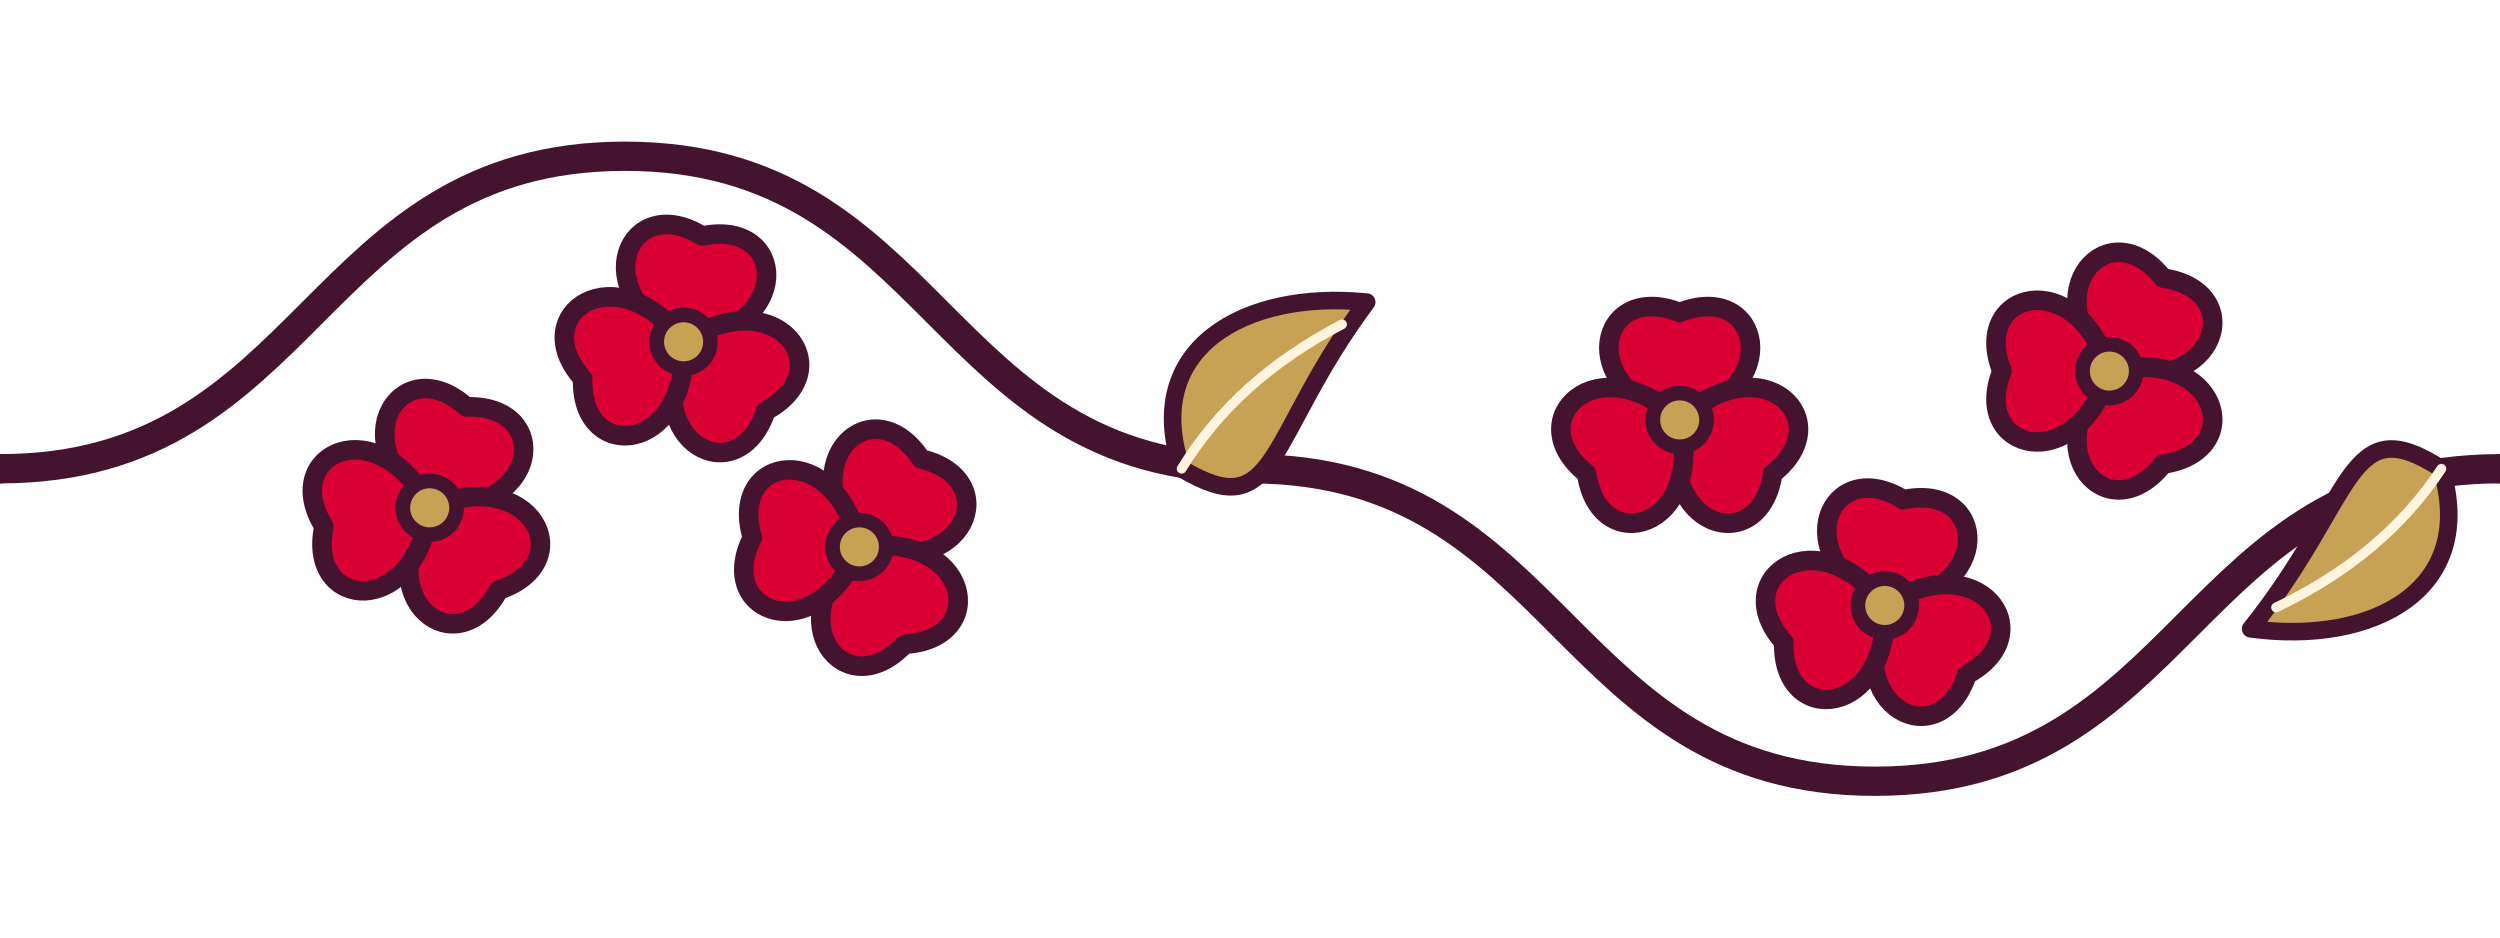
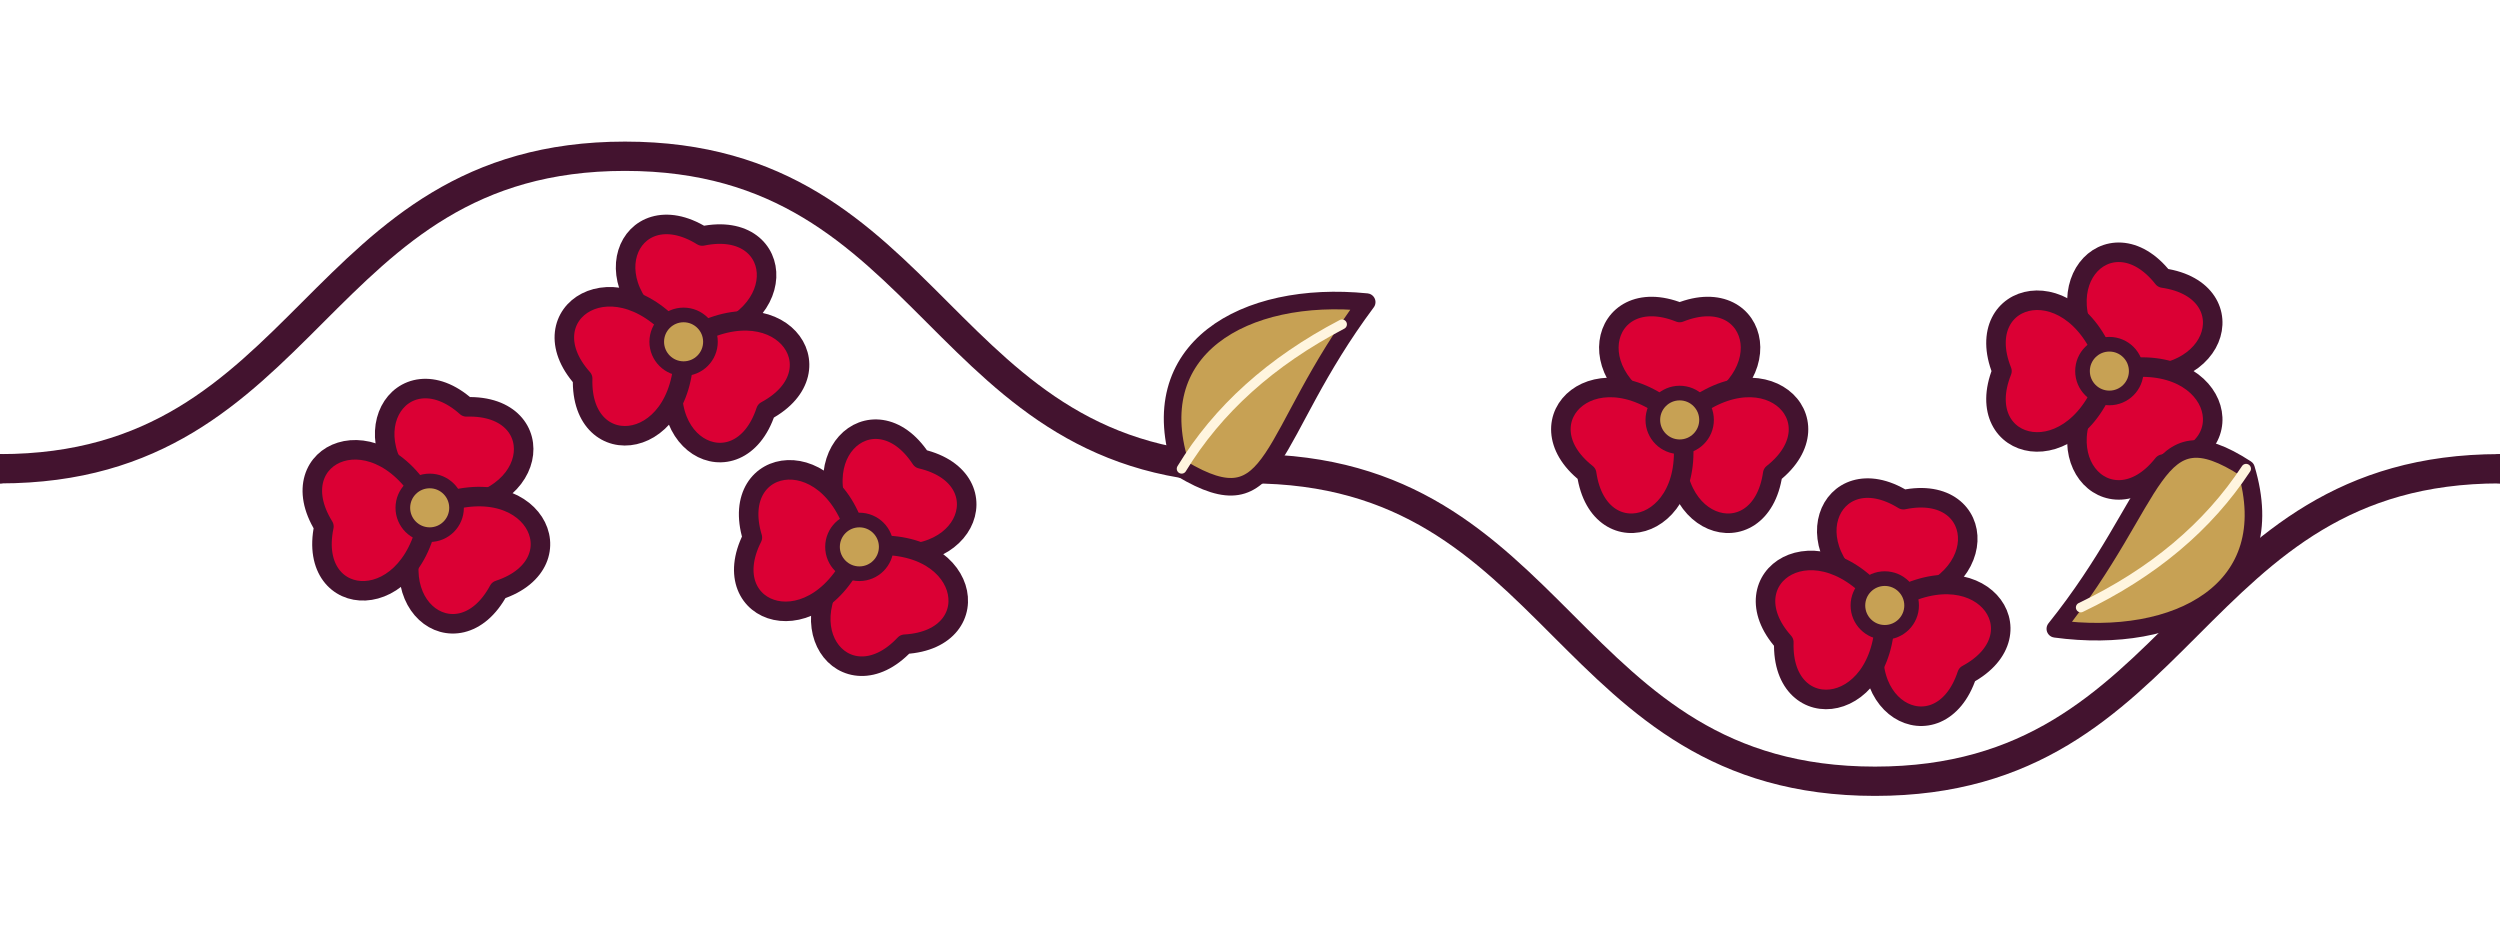
<svg xmlns="http://www.w3.org/2000/svg" width="256" height="96" viewBox="0 0 256 96">
  <svg width="256" height="96" viewBox="0 0 256 96" overflow="hidden">
    <g transform="translate(-256 0)">
      <path d="M0 48 C32 48 32 16 64 16 C96 16 96 48 128 48 C160 48 160 80 192 80 C224 80 224 48 256 48" fill="none" stroke="#43132f" stroke-width="3" stroke-linejoin="round" stroke-linecap="round" />
      <g transform="translate(44 52)">
        <g transform="rotate(20.0)">
          <path d="M0 0 C-11 -3.3 -8.25 -14.3 0 -11 C8.25 -14.3 11 -3.3 0 0Z" fill="#db0034" stroke="#43132f" stroke-width="2" stroke-linejoin="round" stroke-linecap="round" />
        </g>
        <g transform="rotate(140.0)">
          <path d="M0 0 C-11 -3.3 -8.25 -14.3 0 -11 C8.25 -14.3 11 -3.3 0 0Z" fill="#db0034" stroke="#43132f" stroke-width="2" stroke-linejoin="round" stroke-linecap="round" />
        </g>
        <g transform="rotate(260.0)">
          <path d="M0 0 C-11 -3.3 -8.25 -14.3 0 -11 C8.25 -14.3 11 -3.3 0 0Z" fill="#db0034" stroke="#43132f" stroke-width="2" stroke-linejoin="round" stroke-linecap="round" />
        </g>
        <circle cx="0" cy="0" r="2.75" fill="#c7a154" stroke="#43132f" stroke-width="1.5" />
      </g>
      <g transform="translate(70 35)">
        <g transform="rotate(10.0)">
          <path d="M0 0 C-11 -3.3 -8.25 -14.3 0 -11 C8.25 -14.3 11 -3.3 0 0Z" fill="#db0034" stroke="#43132f" stroke-width="2" stroke-linejoin="round" stroke-linecap="round" />
        </g>
        <g transform="rotate(130.0)">
          <path d="M0 0 C-11 -3.3 -8.25 -14.3 0 -11 C8.25 -14.3 11 -3.3 0 0Z" fill="#db0034" stroke="#43132f" stroke-width="2" stroke-linejoin="round" stroke-linecap="round" />
        </g>
        <g transform="rotate(250.0)">
          <path d="M0 0 C-11 -3.3 -8.25 -14.3 0 -11 C8.25 -14.3 11 -3.3 0 0Z" fill="#db0034" stroke="#43132f" stroke-width="2" stroke-linejoin="round" stroke-linecap="round" />
        </g>
        <circle cx="0" cy="0" r="2.75" fill="#c7a154" stroke="#43132f" stroke-width="1.5" />
      </g>
      <g transform="translate(88 56)">
        <g transform="rotate(35.0)">
          <path d="M0 0 C-11 -3.3 -8.25 -14.3 0 -11 C8.25 -14.3 11 -3.3 0 0Z" fill="#db0034" stroke="#43132f" stroke-width="2" stroke-linejoin="round" stroke-linecap="round" />
        </g>
        <g transform="rotate(155.0)">
          <path d="M0 0 C-11 -3.3 -8.25 -14.3 0 -11 C8.25 -14.3 11 -3.3 0 0Z" fill="#db0034" stroke="#43132f" stroke-width="2" stroke-linejoin="round" stroke-linecap="round" />
        </g>
        <g transform="rotate(275.0)">
          <path d="M0 0 C-11 -3.3 -8.25 -14.3 0 -11 C8.25 -14.3 11 -3.3 0 0Z" fill="#db0034" stroke="#43132f" stroke-width="2" stroke-linejoin="round" stroke-linecap="round" />
        </g>
        <circle cx="0" cy="0" r="2.75" fill="#c7a154" stroke="#43132f" stroke-width="1.5" />
      </g>
      <g transform="translate(172 43)">
        <g transform="rotate(0.0)">
          <path d="M0 0 C-11 -3.3 -8.25 -14.3 0 -11 C8.25 -14.3 11 -3.3 0 0Z" fill="#db0034" stroke="#43132f" stroke-width="2" stroke-linejoin="round" stroke-linecap="round" />
        </g>
        <g transform="rotate(120.0)">
          <path d="M0 0 C-11 -3.3 -8.25 -14.3 0 -11 C8.25 -14.3 11 -3.3 0 0Z" fill="#db0034" stroke="#43132f" stroke-width="2" stroke-linejoin="round" stroke-linecap="round" />
        </g>
        <g transform="rotate(240.0)">
          <path d="M0 0 C-11 -3.3 -8.25 -14.3 0 -11 C8.25 -14.3 11 -3.3 0 0Z" fill="#db0034" stroke="#43132f" stroke-width="2" stroke-linejoin="round" stroke-linecap="round" />
        </g>
        <circle cx="0" cy="0" r="2.75" fill="#c7a154" stroke="#43132f" stroke-width="1.5" />
      </g>
      <g transform="translate(193 62)">
        <g transform="rotate(10.0)">
          <path d="M0 0 C-11 -3.3 -8.25 -14.3 0 -11 C8.25 -14.3 11 -3.3 0 0Z" fill="#db0034" stroke="#43132f" stroke-width="2" stroke-linejoin="round" stroke-linecap="round" />
        </g>
        <g transform="rotate(130.0)">
          <path d="M0 0 C-11 -3.3 -8.25 -14.3 0 -11 C8.25 -14.3 11 -3.3 0 0Z" fill="#db0034" stroke="#43132f" stroke-width="2" stroke-linejoin="round" stroke-linecap="round" />
        </g>
        <g transform="rotate(250.0)">
          <path d="M0 0 C-11 -3.3 -8.25 -14.3 0 -11 C8.25 -14.3 11 -3.3 0 0Z" fill="#db0034" stroke="#43132f" stroke-width="2" stroke-linejoin="round" stroke-linecap="round" />
        </g>
        <circle cx="0" cy="0" r="2.75" fill="#c7a154" stroke="#43132f" stroke-width="1.5" />
      </g>
      <g transform="translate(216 38)">
        <g transform="rotate(30.0)">
          <path d="M0 0 C-11 -3.3 -8.25 -14.3 0 -11 C8.25 -14.3 11 -3.3 0 0Z" fill="#db0034" stroke="#43132f" stroke-width="2" stroke-linejoin="round" stroke-linecap="round" />
        </g>
        <g transform="rotate(150.0)">
          <path d="M0 0 C-11 -3.3 -8.25 -14.3 0 -11 C8.25 -14.3 11 -3.3 0 0Z" fill="#db0034" stroke="#43132f" stroke-width="2" stroke-linejoin="round" stroke-linecap="round" />
        </g>
        <g transform="rotate(270.0)">
          <path d="M0 0 C-11 -3.3 -8.25 -14.3 0 -11 C8.25 -14.3 11 -3.3 0 0Z" fill="#db0034" stroke="#43132f" stroke-width="2" stroke-linejoin="round" stroke-linecap="round" />
        </g>
        <circle cx="0" cy="0" r="2.75" fill="#c7a154" stroke="#43132f" stroke-width="1.5" />
      </g>
      <g transform="translate(121 48) rotate(48)">
        <path d="M0 0 C-11.9 -5.1 -9.35 -17 0 -25.5 C3.4 -8.5 11.05 -3.4 0 0Z" fill="#c7a154" stroke="#43132f" stroke-width="1.8" stroke-linejoin="round" stroke-linecap="round" />
        <path d="M0 0 Q-3.06 -10.2 0 -22.1" fill="none" stroke="#fff5df" stroke-width="1" stroke-linejoin="round" stroke-linecap="round" />
      </g>
-       <g transform="translate(250 48) rotate(230)">
+       <g transform="translate(230 48) rotate(230)">
        <path d="M0 0 C-11.9 -5.1 -9.35 -17 0 -25.5 C3.4 -8.5 11.05 -3.4 0 0Z" fill="#c7a154" stroke="#43132f" stroke-width="1.8" stroke-linejoin="round" stroke-linecap="round" />
        <path d="M0 0 Q-3.06 -10.2 0 -22.1" fill="none" stroke="#fff5df" stroke-width="1" stroke-linejoin="round" stroke-linecap="round" />
      </g>
    </g>
    <g transform="translate(0 0)">
      <path d="M0 48 C32 48 32 16 64 16 C96 16 96 48 128 48 C160 48 160 80 192 80 C224 80 224 48 256 48" fill="none" stroke="#43132f" stroke-width="3" stroke-linejoin="round" stroke-linecap="round" />
      <g transform="translate(44 52)">
        <g transform="rotate(20.0)">
          <path d="M0 0 C-11 -3.3 -8.25 -14.3 0 -11 C8.25 -14.3 11 -3.3 0 0Z" fill="#db0034" stroke="#43132f" stroke-width="2" stroke-linejoin="round" stroke-linecap="round" />
        </g>
        <g transform="rotate(140.0)">
          <path d="M0 0 C-11 -3.3 -8.25 -14.3 0 -11 C8.25 -14.3 11 -3.3 0 0Z" fill="#db0034" stroke="#43132f" stroke-width="2" stroke-linejoin="round" stroke-linecap="round" />
        </g>
        <g transform="rotate(260.0)">
          <path d="M0 0 C-11 -3.3 -8.25 -14.3 0 -11 C8.25 -14.3 11 -3.3 0 0Z" fill="#db0034" stroke="#43132f" stroke-width="2" stroke-linejoin="round" stroke-linecap="round" />
        </g>
        <circle cx="0" cy="0" r="2.75" fill="#c7a154" stroke="#43132f" stroke-width="1.5" />
      </g>
      <g transform="translate(70 35)">
        <g transform="rotate(10.0)">
          <path d="M0 0 C-11 -3.3 -8.25 -14.3 0 -11 C8.25 -14.3 11 -3.3 0 0Z" fill="#db0034" stroke="#43132f" stroke-width="2" stroke-linejoin="round" stroke-linecap="round" />
        </g>
        <g transform="rotate(130.0)">
          <path d="M0 0 C-11 -3.3 -8.25 -14.3 0 -11 C8.25 -14.3 11 -3.3 0 0Z" fill="#db0034" stroke="#43132f" stroke-width="2" stroke-linejoin="round" stroke-linecap="round" />
        </g>
        <g transform="rotate(250.0)">
          <path d="M0 0 C-11 -3.3 -8.25 -14.3 0 -11 C8.25 -14.3 11 -3.3 0 0Z" fill="#db0034" stroke="#43132f" stroke-width="2" stroke-linejoin="round" stroke-linecap="round" />
        </g>
        <circle cx="0" cy="0" r="2.75" fill="#c7a154" stroke="#43132f" stroke-width="1.5" />
      </g>
      <g transform="translate(88 56)">
        <g transform="rotate(35.0)">
          <path d="M0 0 C-11 -3.3 -8.25 -14.3 0 -11 C8.25 -14.3 11 -3.3 0 0Z" fill="#db0034" stroke="#43132f" stroke-width="2" stroke-linejoin="round" stroke-linecap="round" />
        </g>
        <g transform="rotate(155.0)">
          <path d="M0 0 C-11 -3.3 -8.25 -14.3 0 -11 C8.25 -14.3 11 -3.3 0 0Z" fill="#db0034" stroke="#43132f" stroke-width="2" stroke-linejoin="round" stroke-linecap="round" />
        </g>
        <g transform="rotate(275.0)">
          <path d="M0 0 C-11 -3.3 -8.25 -14.3 0 -11 C8.25 -14.3 11 -3.3 0 0Z" fill="#db0034" stroke="#43132f" stroke-width="2" stroke-linejoin="round" stroke-linecap="round" />
        </g>
        <circle cx="0" cy="0" r="2.75" fill="#c7a154" stroke="#43132f" stroke-width="1.5" />
      </g>
      <g transform="translate(172 43)">
        <g transform="rotate(0.0)">
          <path d="M0 0 C-11 -3.3 -8.25 -14.3 0 -11 C8.25 -14.3 11 -3.3 0 0Z" fill="#db0034" stroke="#43132f" stroke-width="2" stroke-linejoin="round" stroke-linecap="round" />
        </g>
        <g transform="rotate(120.0)">
          <path d="M0 0 C-11 -3.3 -8.25 -14.3 0 -11 C8.25 -14.3 11 -3.3 0 0Z" fill="#db0034" stroke="#43132f" stroke-width="2" stroke-linejoin="round" stroke-linecap="round" />
        </g>
        <g transform="rotate(240.0)">
          <path d="M0 0 C-11 -3.3 -8.25 -14.3 0 -11 C8.25 -14.3 11 -3.3 0 0Z" fill="#db0034" stroke="#43132f" stroke-width="2" stroke-linejoin="round" stroke-linecap="round" />
        </g>
        <circle cx="0" cy="0" r="2.75" fill="#c7a154" stroke="#43132f" stroke-width="1.5" />
      </g>
      <g transform="translate(193 62)">
        <g transform="rotate(10.0)">
          <path d="M0 0 C-11 -3.3 -8.25 -14.3 0 -11 C8.25 -14.3 11 -3.3 0 0Z" fill="#db0034" stroke="#43132f" stroke-width="2" stroke-linejoin="round" stroke-linecap="round" />
        </g>
        <g transform="rotate(130.0)">
          <path d="M0 0 C-11 -3.3 -8.25 -14.3 0 -11 C8.25 -14.3 11 -3.3 0 0Z" fill="#db0034" stroke="#43132f" stroke-width="2" stroke-linejoin="round" stroke-linecap="round" />
        </g>
        <g transform="rotate(250.0)">
          <path d="M0 0 C-11 -3.3 -8.25 -14.3 0 -11 C8.25 -14.3 11 -3.3 0 0Z" fill="#db0034" stroke="#43132f" stroke-width="2" stroke-linejoin="round" stroke-linecap="round" />
        </g>
        <circle cx="0" cy="0" r="2.75" fill="#c7a154" stroke="#43132f" stroke-width="1.5" />
      </g>
      <g transform="translate(216 38)">
        <g transform="rotate(30.0)">
          <path d="M0 0 C-11 -3.3 -8.25 -14.3 0 -11 C8.25 -14.3 11 -3.3 0 0Z" fill="#db0034" stroke="#43132f" stroke-width="2" stroke-linejoin="round" stroke-linecap="round" />
        </g>
        <g transform="rotate(150.0)">
          <path d="M0 0 C-11 -3.3 -8.25 -14.3 0 -11 C8.25 -14.3 11 -3.3 0 0Z" fill="#db0034" stroke="#43132f" stroke-width="2" stroke-linejoin="round" stroke-linecap="round" />
        </g>
        <g transform="rotate(270.0)">
          <path d="M0 0 C-11 -3.3 -8.25 -14.3 0 -11 C8.25 -14.3 11 -3.3 0 0Z" fill="#db0034" stroke="#43132f" stroke-width="2" stroke-linejoin="round" stroke-linecap="round" />
        </g>
        <circle cx="0" cy="0" r="2.75" fill="#c7a154" stroke="#43132f" stroke-width="1.5" />
      </g>
      <g transform="translate(121 48) rotate(48)">
        <path d="M0 0 C-11.9 -5.1 -9.35 -17 0 -25.5 C3.4 -8.5 11.05 -3.4 0 0Z" fill="#c7a154" stroke="#43132f" stroke-width="1.8" stroke-linejoin="round" stroke-linecap="round" />
        <path d="M0 0 Q-3.06 -10.2 0 -22.1" fill="none" stroke="#fff5df" stroke-width="1" stroke-linejoin="round" stroke-linecap="round" />
      </g>
-       <g transform="translate(250 48) rotate(230)">
+       <g transform="translate(230 48) rotate(230)">
        <path d="M0 0 C-11.9 -5.1 -9.35 -17 0 -25.5 C3.4 -8.5 11.05 -3.4 0 0Z" fill="#c7a154" stroke="#43132f" stroke-width="1.8" stroke-linejoin="round" stroke-linecap="round" />
        <path d="M0 0 Q-3.06 -10.2 0 -22.1" fill="none" stroke="#fff5df" stroke-width="1" stroke-linejoin="round" stroke-linecap="round" />
      </g>
    </g>
    <g transform="translate(256 0)">
      <path d="M0 48 C32 48 32 16 64 16 C96 16 96 48 128 48 C160 48 160 80 192 80 C224 80 224 48 256 48" fill="none" stroke="#43132f" stroke-width="3" stroke-linejoin="round" stroke-linecap="round" />
      <g transform="translate(44 52)">
        <g transform="rotate(20.0)">
          <path d="M0 0 C-11 -3.3 -8.25 -14.3 0 -11 C8.25 -14.3 11 -3.3 0 0Z" fill="#db0034" stroke="#43132f" stroke-width="2" stroke-linejoin="round" stroke-linecap="round" />
        </g>
        <g transform="rotate(140.0)">
          <path d="M0 0 C-11 -3.3 -8.25 -14.3 0 -11 C8.25 -14.3 11 -3.3 0 0Z" fill="#db0034" stroke="#43132f" stroke-width="2" stroke-linejoin="round" stroke-linecap="round" />
        </g>
        <g transform="rotate(260.0)">
          <path d="M0 0 C-11 -3.3 -8.25 -14.3 0 -11 C8.25 -14.3 11 -3.3 0 0Z" fill="#db0034" stroke="#43132f" stroke-width="2" stroke-linejoin="round" stroke-linecap="round" />
        </g>
        <circle cx="0" cy="0" r="2.75" fill="#c7a154" stroke="#43132f" stroke-width="1.5" />
      </g>
      <g transform="translate(70 35)">
        <g transform="rotate(10.0)">
          <path d="M0 0 C-11 -3.3 -8.25 -14.3 0 -11 C8.25 -14.3 11 -3.3 0 0Z" fill="#db0034" stroke="#43132f" stroke-width="2" stroke-linejoin="round" stroke-linecap="round" />
        </g>
        <g transform="rotate(130.0)">
          <path d="M0 0 C-11 -3.3 -8.25 -14.3 0 -11 C8.25 -14.3 11 -3.3 0 0Z" fill="#db0034" stroke="#43132f" stroke-width="2" stroke-linejoin="round" stroke-linecap="round" />
        </g>
        <g transform="rotate(250.0)">
          <path d="M0 0 C-11 -3.3 -8.25 -14.3 0 -11 C8.25 -14.3 11 -3.3 0 0Z" fill="#db0034" stroke="#43132f" stroke-width="2" stroke-linejoin="round" stroke-linecap="round" />
        </g>
        <circle cx="0" cy="0" r="2.75" fill="#c7a154" stroke="#43132f" stroke-width="1.5" />
      </g>
      <g transform="translate(88 56)">
        <g transform="rotate(35.0)">
          <path d="M0 0 C-11 -3.3 -8.25 -14.3 0 -11 C8.25 -14.3 11 -3.3 0 0Z" fill="#db0034" stroke="#43132f" stroke-width="2" stroke-linejoin="round" stroke-linecap="round" />
        </g>
        <g transform="rotate(155.0)">
          <path d="M0 0 C-11 -3.3 -8.25 -14.3 0 -11 C8.25 -14.3 11 -3.3 0 0Z" fill="#db0034" stroke="#43132f" stroke-width="2" stroke-linejoin="round" stroke-linecap="round" />
        </g>
        <g transform="rotate(275.0)">
          <path d="M0 0 C-11 -3.3 -8.25 -14.3 0 -11 C8.25 -14.3 11 -3.3 0 0Z" fill="#db0034" stroke="#43132f" stroke-width="2" stroke-linejoin="round" stroke-linecap="round" />
        </g>
        <circle cx="0" cy="0" r="2.75" fill="#c7a154" stroke="#43132f" stroke-width="1.5" />
      </g>
      <g transform="translate(172 43)">
        <g transform="rotate(0.0)">
          <path d="M0 0 C-11 -3.3 -8.25 -14.3 0 -11 C8.25 -14.3 11 -3.3 0 0Z" fill="#db0034" stroke="#43132f" stroke-width="2" stroke-linejoin="round" stroke-linecap="round" />
        </g>
        <g transform="rotate(120.0)">
          <path d="M0 0 C-11 -3.3 -8.25 -14.3 0 -11 C8.25 -14.3 11 -3.3 0 0Z" fill="#db0034" stroke="#43132f" stroke-width="2" stroke-linejoin="round" stroke-linecap="round" />
        </g>
        <g transform="rotate(240.0)">
          <path d="M0 0 C-11 -3.3 -8.25 -14.3 0 -11 C8.25 -14.3 11 -3.3 0 0Z" fill="#db0034" stroke="#43132f" stroke-width="2" stroke-linejoin="round" stroke-linecap="round" />
        </g>
        <circle cx="0" cy="0" r="2.75" fill="#c7a154" stroke="#43132f" stroke-width="1.5" />
      </g>
      <g transform="translate(193 62)">
        <g transform="rotate(10.0)">
          <path d="M0 0 C-11 -3.3 -8.25 -14.3 0 -11 C8.25 -14.3 11 -3.3 0 0Z" fill="#db0034" stroke="#43132f" stroke-width="2" stroke-linejoin="round" stroke-linecap="round" />
        </g>
        <g transform="rotate(130.0)">
          <path d="M0 0 C-11 -3.3 -8.25 -14.3 0 -11 C8.25 -14.3 11 -3.3 0 0Z" fill="#db0034" stroke="#43132f" stroke-width="2" stroke-linejoin="round" stroke-linecap="round" />
        </g>
        <g transform="rotate(250.0)">
          <path d="M0 0 C-11 -3.3 -8.25 -14.3 0 -11 C8.25 -14.3 11 -3.3 0 0Z" fill="#db0034" stroke="#43132f" stroke-width="2" stroke-linejoin="round" stroke-linecap="round" />
        </g>
        <circle cx="0" cy="0" r="2.75" fill="#c7a154" stroke="#43132f" stroke-width="1.5" />
      </g>
      <g transform="translate(216 38)">
        <g transform="rotate(30.0)">
          <path d="M0 0 C-11 -3.3 -8.25 -14.3 0 -11 C8.25 -14.3 11 -3.3 0 0Z" fill="#db0034" stroke="#43132f" stroke-width="2" stroke-linejoin="round" stroke-linecap="round" />
        </g>
        <g transform="rotate(150.0)">
          <path d="M0 0 C-11 -3.3 -8.25 -14.3 0 -11 C8.25 -14.3 11 -3.3 0 0Z" fill="#db0034" stroke="#43132f" stroke-width="2" stroke-linejoin="round" stroke-linecap="round" />
        </g>
        <g transform="rotate(270.0)">
          <path d="M0 0 C-11 -3.3 -8.25 -14.3 0 -11 C8.25 -14.3 11 -3.3 0 0Z" fill="#db0034" stroke="#43132f" stroke-width="2" stroke-linejoin="round" stroke-linecap="round" />
        </g>
        <circle cx="0" cy="0" r="2.75" fill="#c7a154" stroke="#43132f" stroke-width="1.5" />
      </g>
      <g transform="translate(121 48) rotate(48)">
        <path d="M0 0 C-11.9 -5.1 -9.35 -17 0 -25.5 C3.4 -8.5 11.05 -3.4 0 0Z" fill="#c7a154" stroke="#43132f" stroke-width="1.8" stroke-linejoin="round" stroke-linecap="round" />
        <path d="M0 0 Q-3.06 -10.2 0 -22.1" fill="none" stroke="#fff5df" stroke-width="1" stroke-linejoin="round" stroke-linecap="round" />
      </g>
-       <g transform="translate(250 48) rotate(230)">
+       <g transform="translate(230 48) rotate(230)">
        <path d="M0 0 C-11.9 -5.1 -9.35 -17 0 -25.5 C3.4 -8.5 11.05 -3.4 0 0Z" fill="#c7a154" stroke="#43132f" stroke-width="1.8" stroke-linejoin="round" stroke-linecap="round" />
        <path d="M0 0 Q-3.06 -10.2 0 -22.1" fill="none" stroke="#fff5df" stroke-width="1" stroke-linejoin="round" stroke-linecap="round" />
      </g>
    </g>
  </svg>
</svg>
